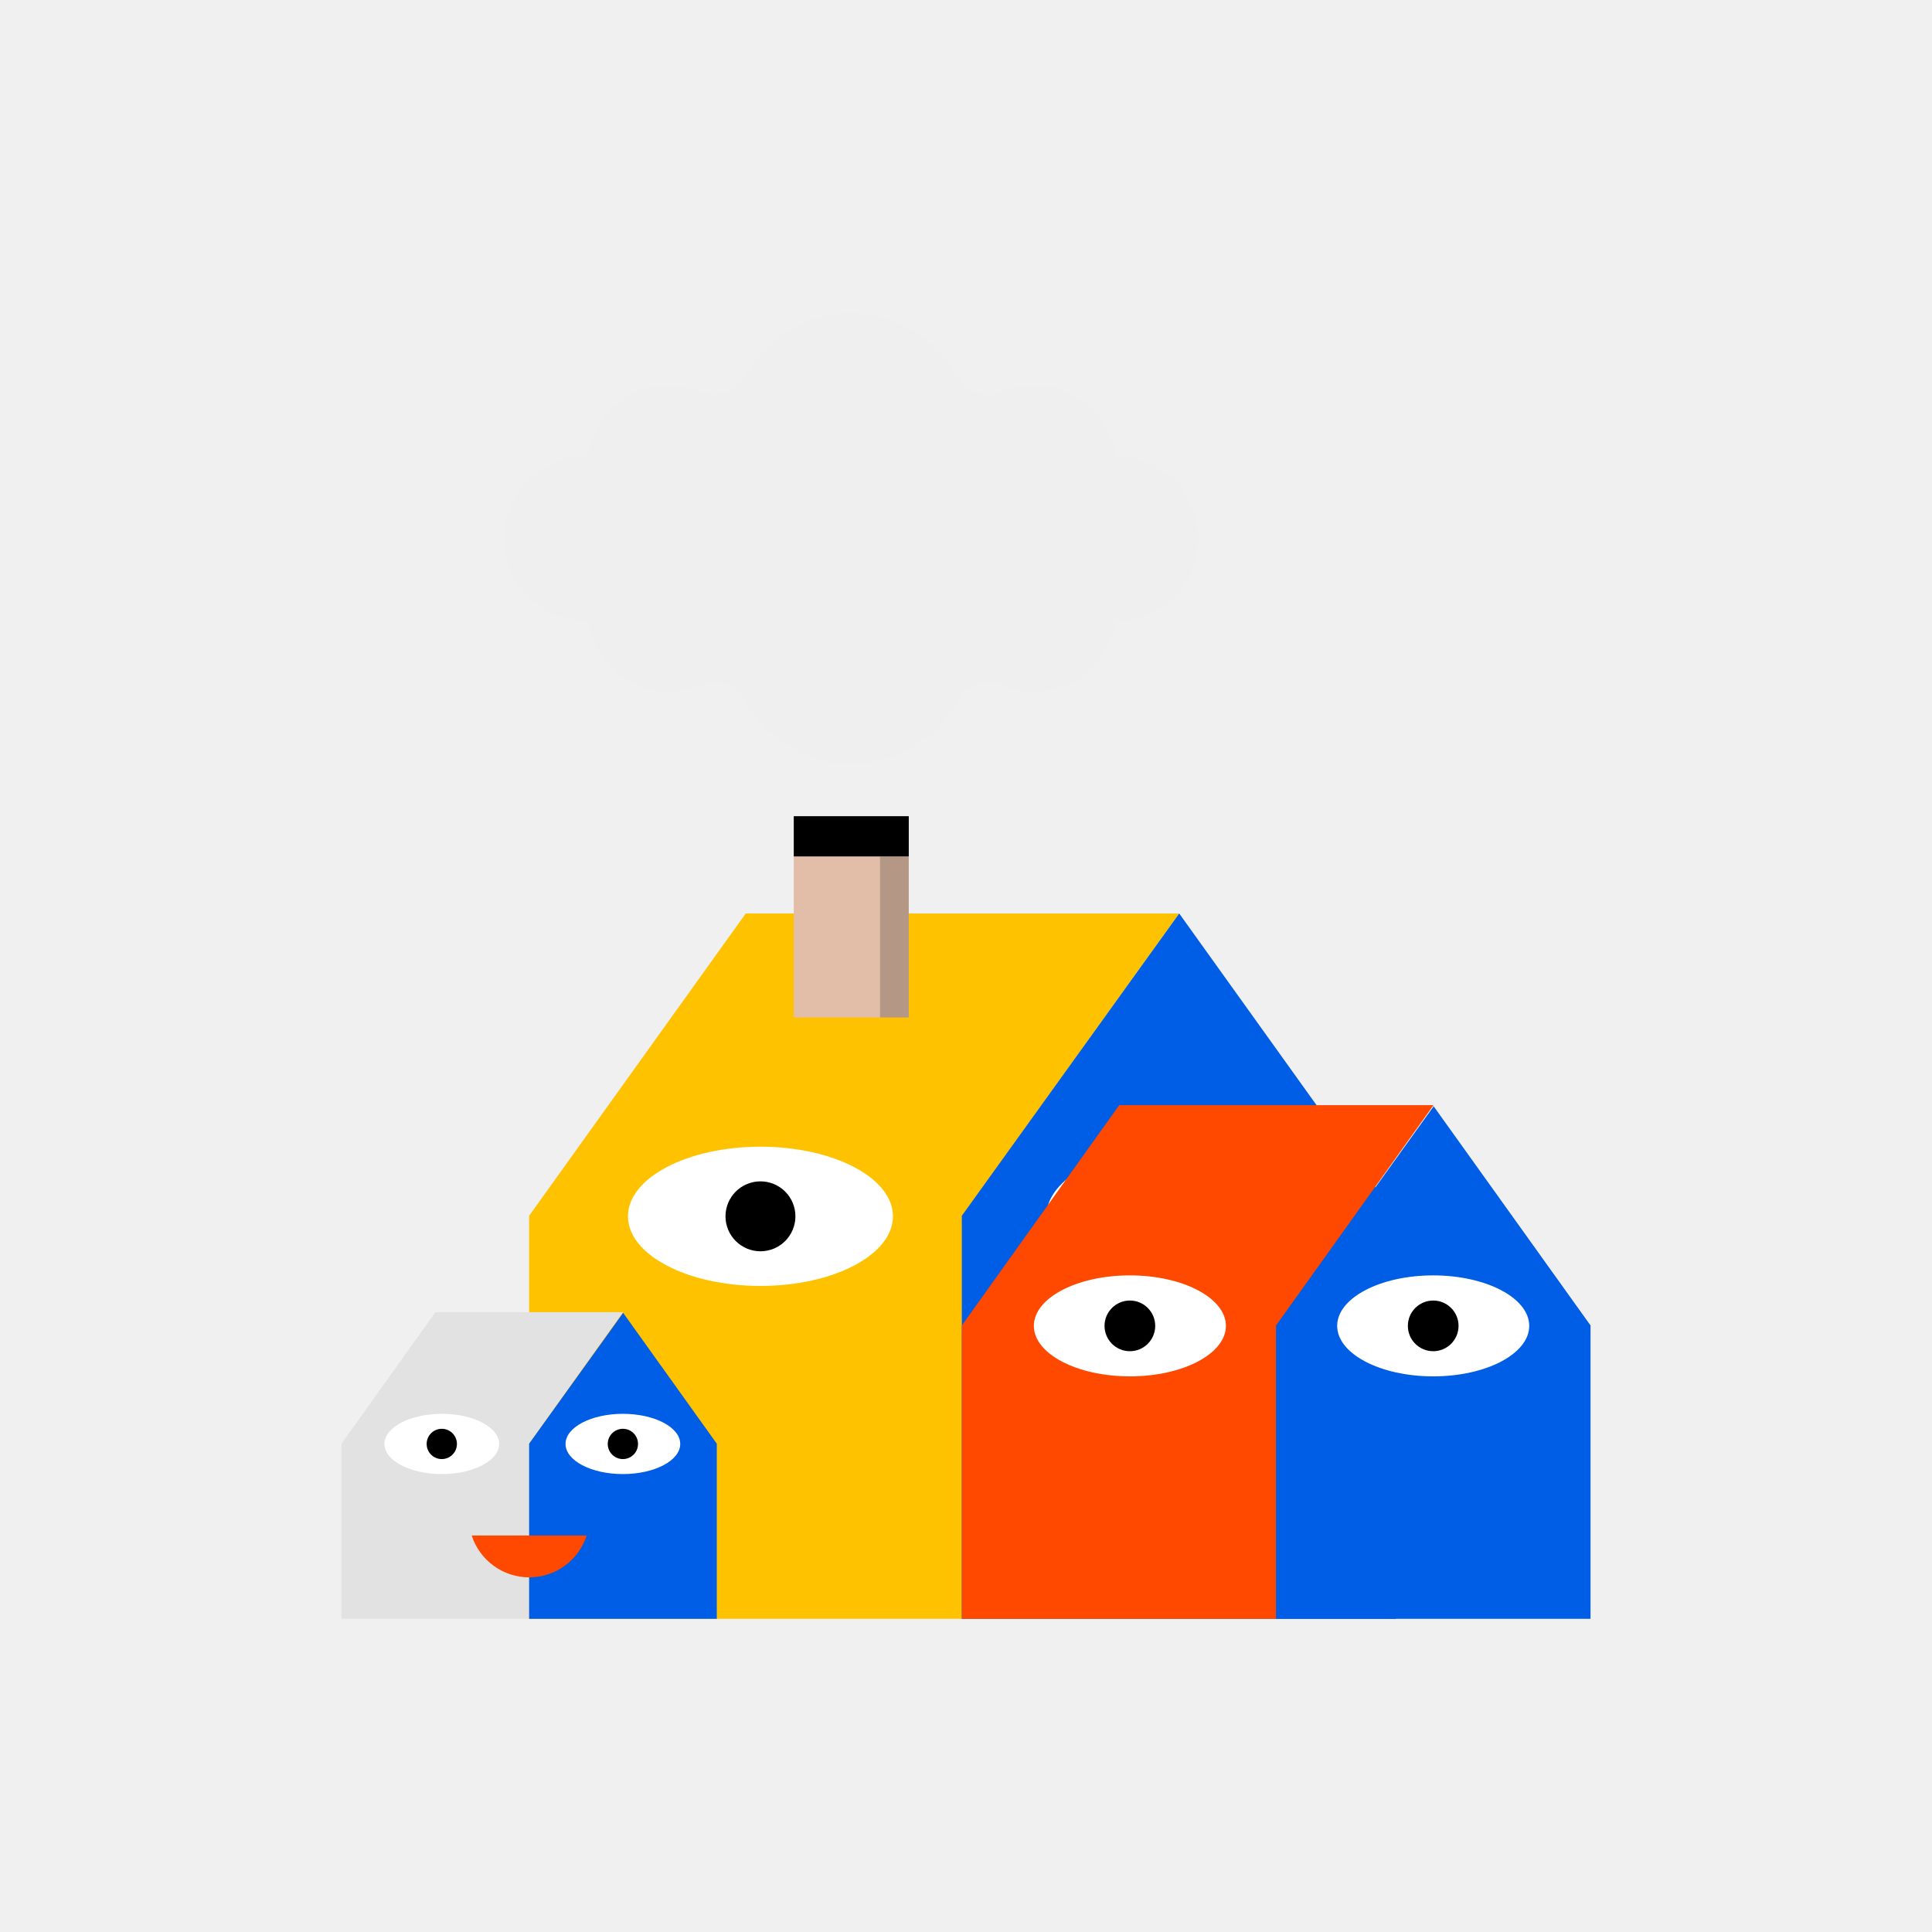
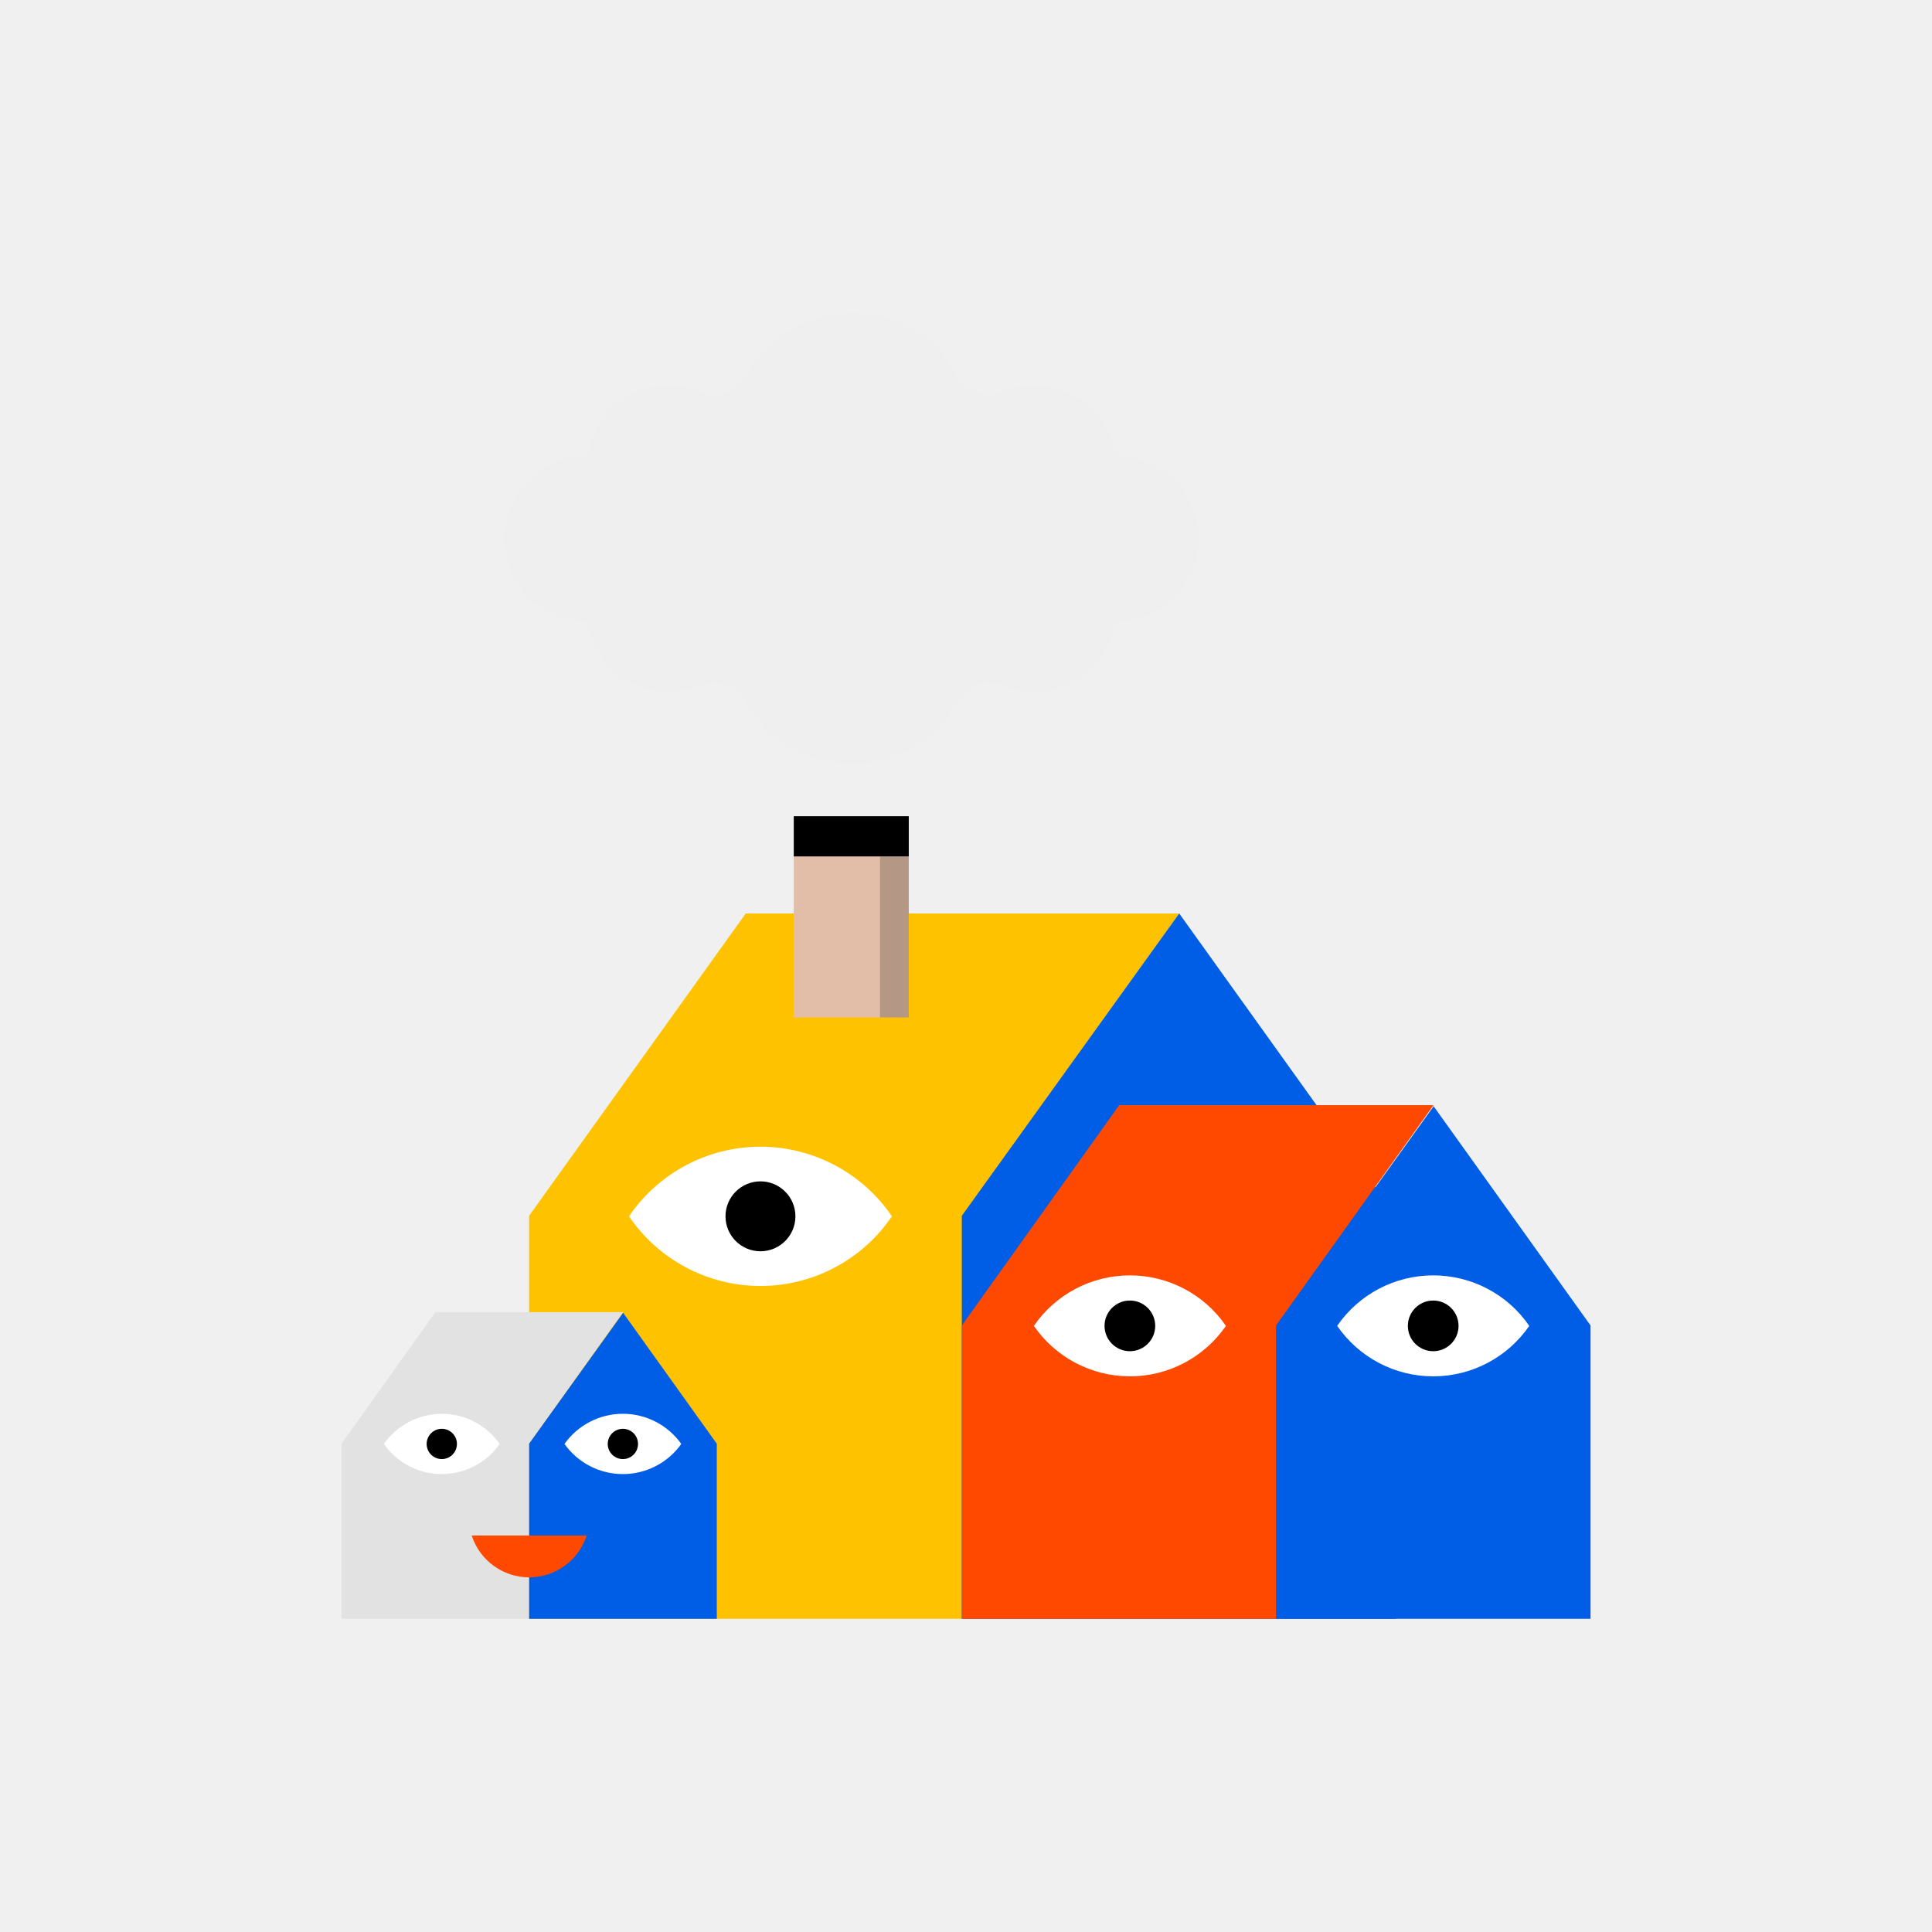
<svg xmlns="http://www.w3.org/2000/svg" viewBox="0 0 504 504">
  <defs>
    <style>.cls-1{isolation:isolate;}.cls-2{fill:#efefef;}.cls-3{fill:#ffc200;}.cls-4{fill:#005de5;}.cls-5{fill:#fff;}.cls-6{fill:#e2bda8;}.cls-7{fill:#ccc;mix-blend-mode:multiply;}.cls-8{fill:#ff4800;}.cls-9{fill:#e2e2e2;}</style>
  </defs>
  <g class="cls-1">
    <g id="Layer_1" data-name="Layer 1">
      <path class="cls-2" d="M291.16,119H291a21.52,21.52,0,0,0-29.64-16.77,9,9,0,0,1-11.45-4,31.64,31.64,0,0,0-55.57,0,9,9,0,0,1-11.45,4A21.52,21.52,0,0,0,153.2,119H153a21.5,21.5,0,0,0,0,43h.22a21.5,21.5,0,0,0,29.64,16.76,9,9,0,0,1,11.45,4,31.63,31.63,0,0,0,55.57,0,9,9,0,0,1,11.45-4A21.5,21.5,0,0,0,291,162h.21a21.5,21.5,0,1,0,0-43Z" />
      <polygon class="cls-3" points="307.62 238.3 194.54 238.3 138.03 317.16 138.03 422.3 251.03 422.3 251.03 317.16 307.62 238.3" />
      <polygon class="cls-4" points="364.12 317.16 307.62 238.3 250.91 317.16 250.91 422.3 364.12 422.3 364.12 317.16" />
-       <ellipse class="cls-5" cx="198.38" cy="317.3" rx="34.56" ry="18.16" />
+       <path class="cls-5" d="M198.38,299.14a41.49,41.49,0,0,0-34.29,18.16,41.44,41.44,0,0,0,68.58,0A41.5,41.5,0,0,0,198.38,299.14Z" />
      <circle cx="198.38" cy="317.3" r="9.12" />
-       <ellipse class="cls-5" cx="307.52" cy="317.3" rx="34.56" ry="18.16" />
-       <circle cx="307.52" cy="317.3" r="9.12" />
      <rect class="cls-6" x="207.07" y="223.42" width="30" height="42" />
      <rect class="cls-7" x="229.57" y="223.42" width="7.5" height="42" />
      <rect x="207.07" y="212.92" width="30" height="10.5" />
      <polygon class="cls-8" points="373.96 288.3 291.97 288.3 250.92 345.77 250.92 422.3 332.92 422.3 332.92 345.77 373.96 288.3" />
      <polygon class="cls-4" points="414.92 345.77 374 288.6 332.92 345.77 332.92 422.3 414.92 422.3 414.92 345.77" />
-       <ellipse class="cls-5" cx="294.75" cy="345.88" rx="25.05" ry="13.17" />
+       <path class="cls-5" d="M294.75,332.71a30.37,30.37,0,0,0-25.05,13.17,30.42,30.42,0,0,0,50.11,0A30.37,30.37,0,0,0,294.75,332.71Z" />
      <circle cx="294.75" cy="345.88" r="6.61" />
-       <ellipse class="cls-5" cx="373.88" cy="345.88" rx="25.05" ry="13.17" />
+       <path class="cls-5" d="M373.88,332.71a30.36,30.36,0,0,0-25.05,13.17,30.42,30.42,0,0,0,50.11,0A30.37,30.37,0,0,0,373.88,332.71Z" />
      <circle cx="373.88" cy="345.88" r="6.61" />
      <polygon class="cls-9" points="162.54 342.3 113.59 342.3 89.08 376.62 89.08 422.3 138.03 422.3 138.03 376.62 162.54 342.3" />
      <polygon class="cls-4" points="186.99 376.62 162.56 342.48 138.03 376.62 138.03 422.3 186.99 422.3 186.99 376.62" />
-       <ellipse class="cls-5" cx="115.25" cy="376.68" rx="14.96" ry="7.86" />
-       <circle cx="115.25" cy="376.68" r="3.95" />
-       <ellipse class="cls-5" cx="162.49" cy="376.68" rx="14.96" ry="7.86" />
+       <path class="cls-5" d="M100.14,376.68a18.45,18.45,0,0,0,30.22,0Z" />
+       <path class="cls-5" d="M147.25,376.68a18.7,18.7,0,0,0,30.48,0Z" />
+       <path class="cls-5" d="M115.25,368.81a18.52,18.52,0,0,0-15.11,7.87l15.11,3.94,15.11-3.94A18.52,18.52,0,0,0,115.25,368.81Z" />
+       <path class="cls-5" d="M162.49,368.81a18.72,18.72,0,0,0-15.24,7.87l15.24,3.94,15.24-3.94A18.73,18.73,0,0,0,162.49,368.81Z" />
      <circle cx="162.49" cy="376.68" r="3.95" />
      <path class="cls-8" d="M153.05,400.56a15.76,15.76,0,0,1-30,0Z" />
+       <circle cx="115.25" cy="376.68" r="3.95" />
    </g>
  </g>
</svg>
